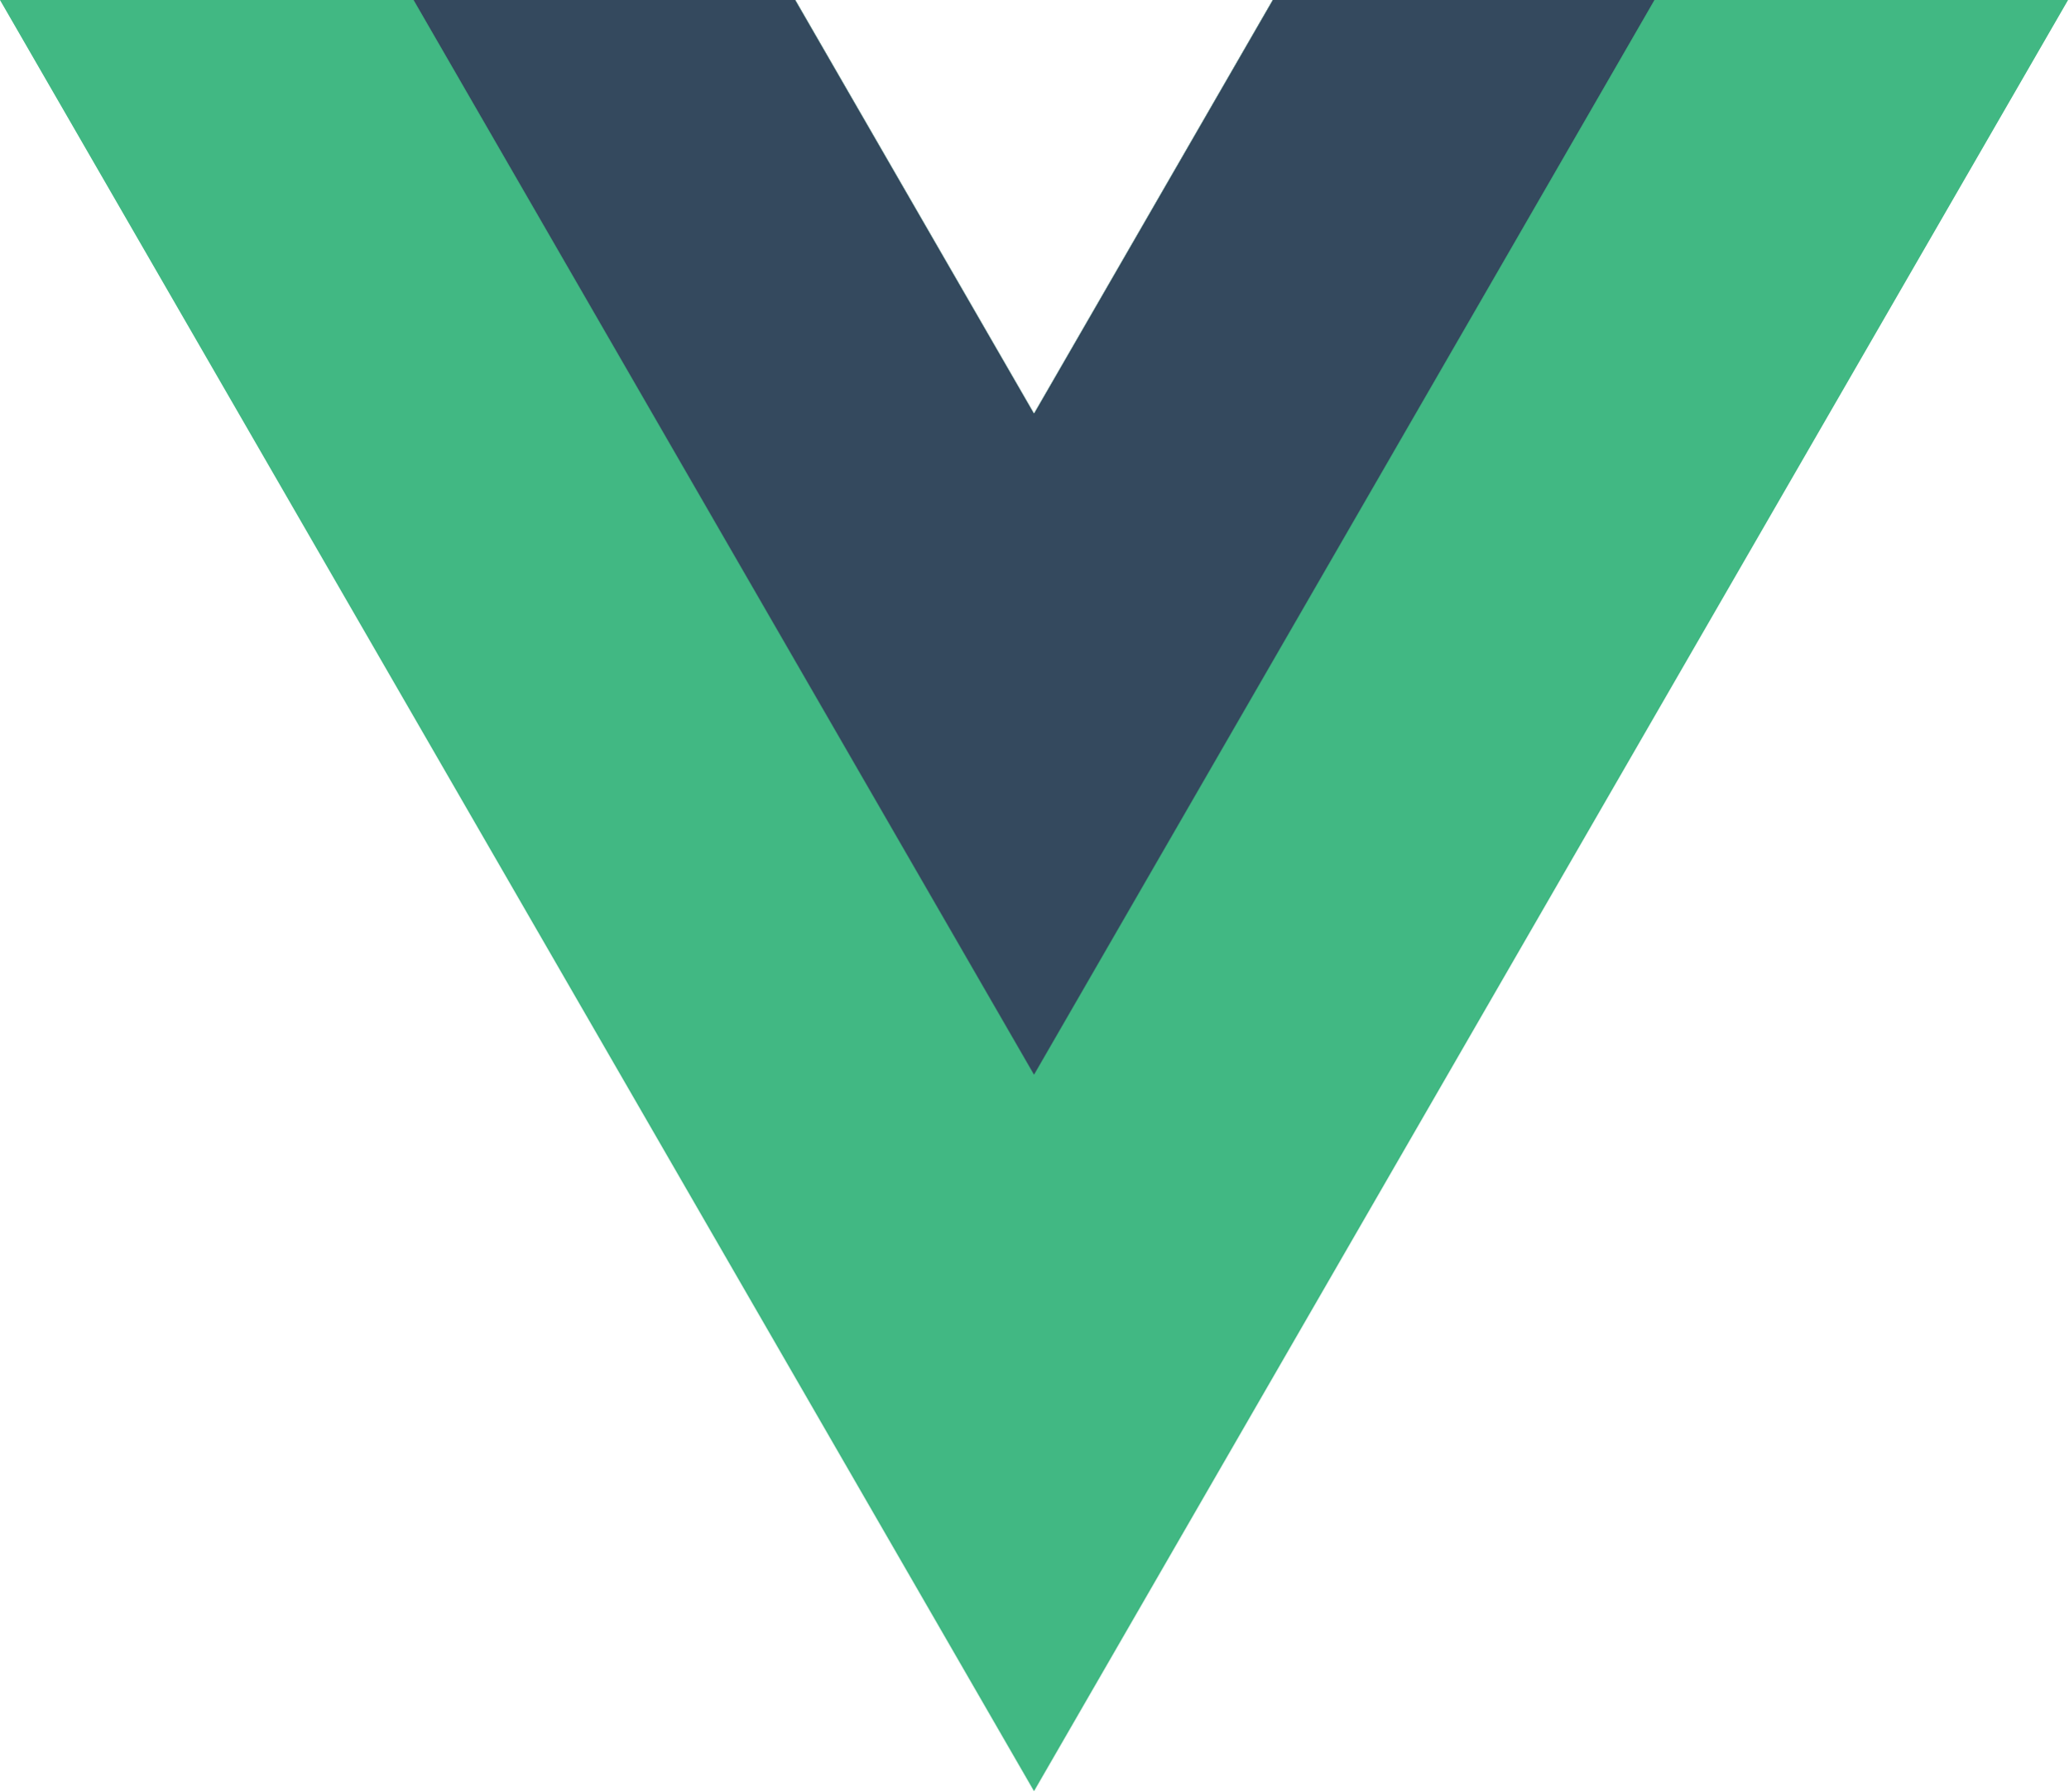
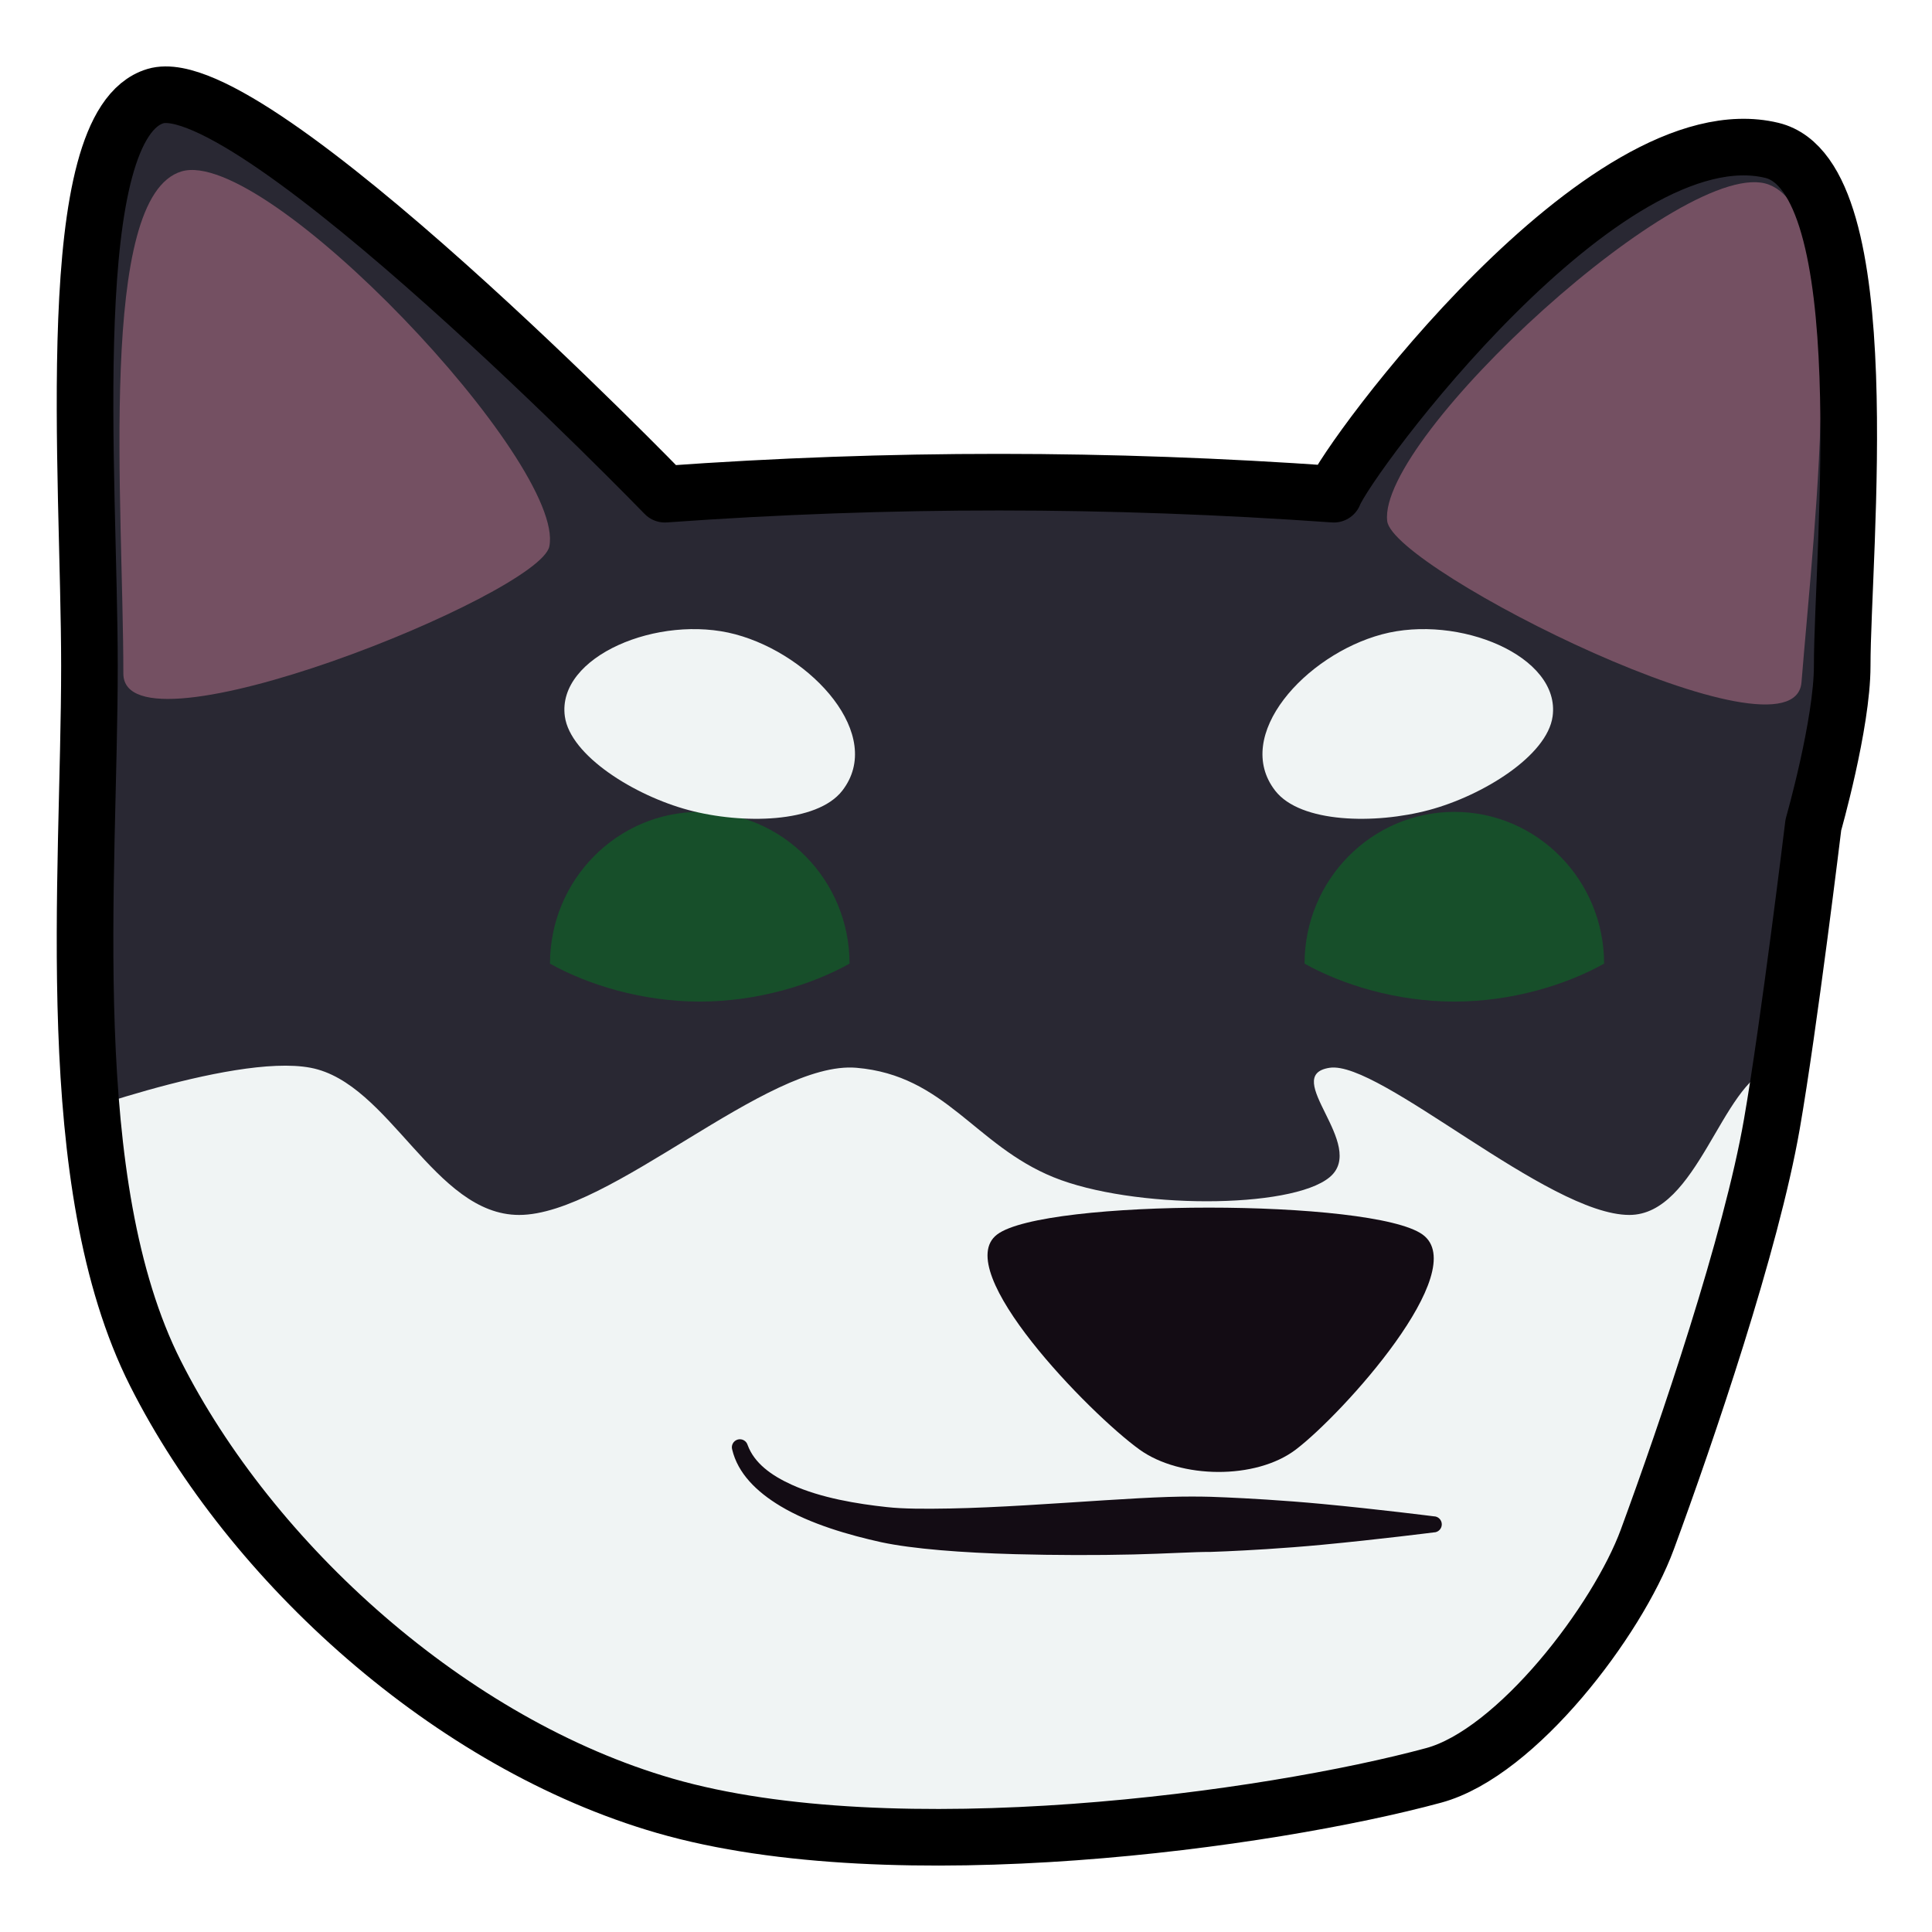
- <svg xmlns="http://www.w3.org/2000/svg" viewBox="0 0 261.76 226.69">
-   <path d="M161.096.001l-30.225 52.351L100.647.001H-.005l130.877 226.688L261.749.001z" fill="#41b883" />
-   <path d="M161.096.001l-30.225 52.351L100.647.001H52.346l78.526 136.01L209.398.001z" fill="#34495e" />
+ <svg xmlns="http://www.w3.org/2000/svg" width="100%" height="100%" viewBox="0 0 512 512" version="1.1" xml:space="preserve" style="fill-rule:evenodd;clip-rule:evenodd;stroke-linecap:round;stroke-linejoin:round;stroke-miterlimit:1.5;">
+   <g transform="matrix(0.5,0,0,0.5,-23.7969,13.4671)">
+     <path d="M400,235C400,235 180.833,8.833 130,24C79.167,39.167 95,224.66 95,326C95,438.833 79.167,600.303 130,701C180.833,801.697 286.583,897.433 400,930.184C521.75,965.341 720.725,937.573 807.511,914.042C851.553,902.101 904.956,831.826 920.712,789C941.747,731.825 975.712,632.017 986.712,568.894C995.79,516.801 1008.71,410.26 1008.71,410.26C1008.71,410.26 1024,356.714 1024,326C1024,266.417 1044.27,66.659 986.712,52.761C897.8,31.296 761.849,216 754.555,235C635.37,226.569 519.185,226.43 400,235Z" style="fill:rgb(240,244,244);" />
+     <clipPath id="_clip1">
+       <path d="M400,235C400,235 180.833,8.833 130,24C79.167,39.167 95,224.66 95,326C95,438.833 79.167,600.303 130,701C180.833,801.697 286.583,897.433 400,930.184C521.75,965.341 720.725,937.573 807.511,914.042C851.553,902.101 904.956,831.826 920.712,789C941.747,731.825 975.712,632.017 986.712,568.894C995.79,516.801 1008.71,410.26 1008.71,410.26C1008.71,410.26 1024,356.714 1024,326C1024,266.417 1044.27,66.659 986.712,52.761C897.8,31.296 761.849,216 754.555,235C635.37,226.569 519.185,226.43 400,235Z" />
+     </clipPath>
+     <g clip-path="url(#_clip1)">
+       <g transform="matrix(1,0,0,1,47.5,0)">
+         <path d="M1024,-28L23,-28L23,568.894C23,568.894 122.702,530.991 164.744,539.011C206.787,547.03 230.167,617.011 275.256,617.011C323.465,617.011 406.799,535.011 454,539.011C501.201,543.011 516.658,580.011 558.462,597.011C600.267,614.011 684.433,614.011 704.827,597.011C725.221,580.011 678.352,543.011 704.827,539.011C731.302,535.011 820.614,617.011 863.678,617.011C899.871,617.011 912.492,547.03 939.212,539.011C965.932,530.991 1024,568.894 1024,568.894L1024,-28Z" style="fill:rgb(41,40,51);" />
+       </g>
+       <g transform="matrix(6.79393e-17,1.10953,-1.10953,6.79393e-17,868.454,183.688)">
+         <path d="M270.5,334C230.486,334 198,366.059 198,405.546C198,445.033 230.486,477.092 270.5,477.092C280.503,459.205 288.625,433.304 288.625,405.546C288.625,377.788 280.503,351.886 270.5,334Z" style="fill:rgb(23,79,42);" />
+       </g>
+       <g transform="matrix(-0.275308,1.02746,-1.02746,-0.275308,908.612,217.493)">
+         <path d="M259.5,334C227.333,320.445 198,366.059 198,405.546C198,445.033 231.576,488.858 259.5,477.092C277.76,469.397 288.625,433.304 288.625,405.546C288.625,377.788 278.374,341.953 259.5,334Z" style="fill:rgb(240,244,244);" />
+       </g>
+       <g transform="matrix(6.79393e-17,1.10953,-1.10953,6.79393e-17,1268.38,183.688)">
+         <path d="M270.5,334C230.486,334 198,366.059 198,405.546C198,445.033 230.486,477.092 270.5,477.092C280.503,459.205 288.625,433.304 288.625,405.546C288.625,377.788 280.503,351.886 270.5,334Z" style="fill:rgb(23,79,42);" />
+       </g>
+       <g transform="matrix(0.275308,1.02746,1.02746,-0.275308,308.873,217.493)">
+         <path d="M259.5,334C227.333,320.445 198,366.059 198,405.546C198,445.033 231.576,488.858 259.5,477.092C277.76,469.397 288.625,433.304 288.625,405.546C288.625,377.788 278.374,341.953 259.5,334Z" style="fill:rgb(240,244,244);" />
+       </g>
+       <g transform="matrix(1,5.55112e-17,-5.55112e-17,1,47.5,-5.68434e-14)">
+         <path d="M388.178,741.396C391.161,753.911 400.976,763.673 413.741,771.34C429.631,780.885 450.293,786.739 467.155,790.468C483.871,794.05 510.234,796.056 538.02,796.806C559.482,797.386 581.728,797.419 600.749,796.963C618.318,796.542 633.039,795.581 641.632,795.615C641.673,795.615 641.714,795.616 641.755,795.616C641.755,795.616 654.343,795.227 671.319,794.139C680.385,793.557 690.599,792.796 700.883,791.823C730.677,789.007 760.011,785.272 760.011,785.272C762.364,785.272 764.275,783.361 764.275,781.008C764.275,778.654 762.364,776.743 760.011,776.743C760.011,776.743 730.677,773.008 700.883,770.192C690.599,769.219 680.385,768.458 671.319,767.876C654.343,766.788 641.755,766.4 641.755,766.4C636.405,766.257 628.541,766.168 619.078,766.48C609.406,766.798 598.027,767.452 585.821,768.225C559.249,769.907 528.796,772.144 503.512,772.599C490.535,772.833 479.023,772.833 470.201,771.861C454.501,770.177 435.131,767.006 419.701,759.995C408.871,755.074 399.886,748.581 396.343,738.933C395.664,736.68 393.283,735.403 391.029,736.082C388.776,736.762 387.499,739.143 388.178,741.396Z" style="fill:rgb(19,12,20);" />
+       </g>
+       <g transform="matrix(1.70193,0,0,1.54062,-374.389,-360.174)">
+         <path d="M690.954,641.011C675.45,628.679 573.152,628.679 558.462,641.011C543.773,653.342 587.314,702.668 602.818,715C615.514,725.098 639.06,725.43 651.484,715C666.173,702.668 706.458,653.342 690.954,641.011Z" style="fill:rgb(19,12,20);" />
+       </g>
+       <g transform="matrix(0.881224,0,0,0.881224,29.2585,42.7639)">
+         <path d="M351.204,249.559C361.269,199.898 180.833,8.833 130,24C79.167,39.167 95,224.66 95,326C95,379.322 345.371,278.34 351.204,249.559Z" style="fill:rgb(116,80,98);" />
+       </g>
+       <g transform="matrix(-0.878325,-0.071419,-0.071419,0.878325,1101.14,59.157)">
+         <path d="M342.524,244.299C352.589,194.638 180.833,8.833 130,24C79.167,39.167 86.319,219.4 86.319,320.74C86.319,374.062 336.69,273.08 342.524,244.299Z" style="fill:rgb(116,80,98);" />
+       </g>
+     </g>
+     <path d="M400,235C400,235 180.833,8.833 130,24C79.167,39.167 95,224.66 95,326C95,438.833 79.167,600.303 130,701C180.833,801.697 286.583,897.433 400,930.184C521.75,965.341 720.725,937.573 807.511,914.042C851.553,902.101 904.956,831.826 920.712,789C941.747,731.825 975.712,632.017 986.712,568.894C995.79,516.801 1008.71,410.26 1008.71,410.26C1008.71,410.26 1024,356.714 1024,326C1024,266.417 1044.27,66.659 986.712,52.761C897.8,31.296 761.849,216 754.555,235C635.37,226.569 519.185,226.43 400,235Z" style="fill:none;stroke:black;stroke-width:30px;" />
+   </g>
</svg>
